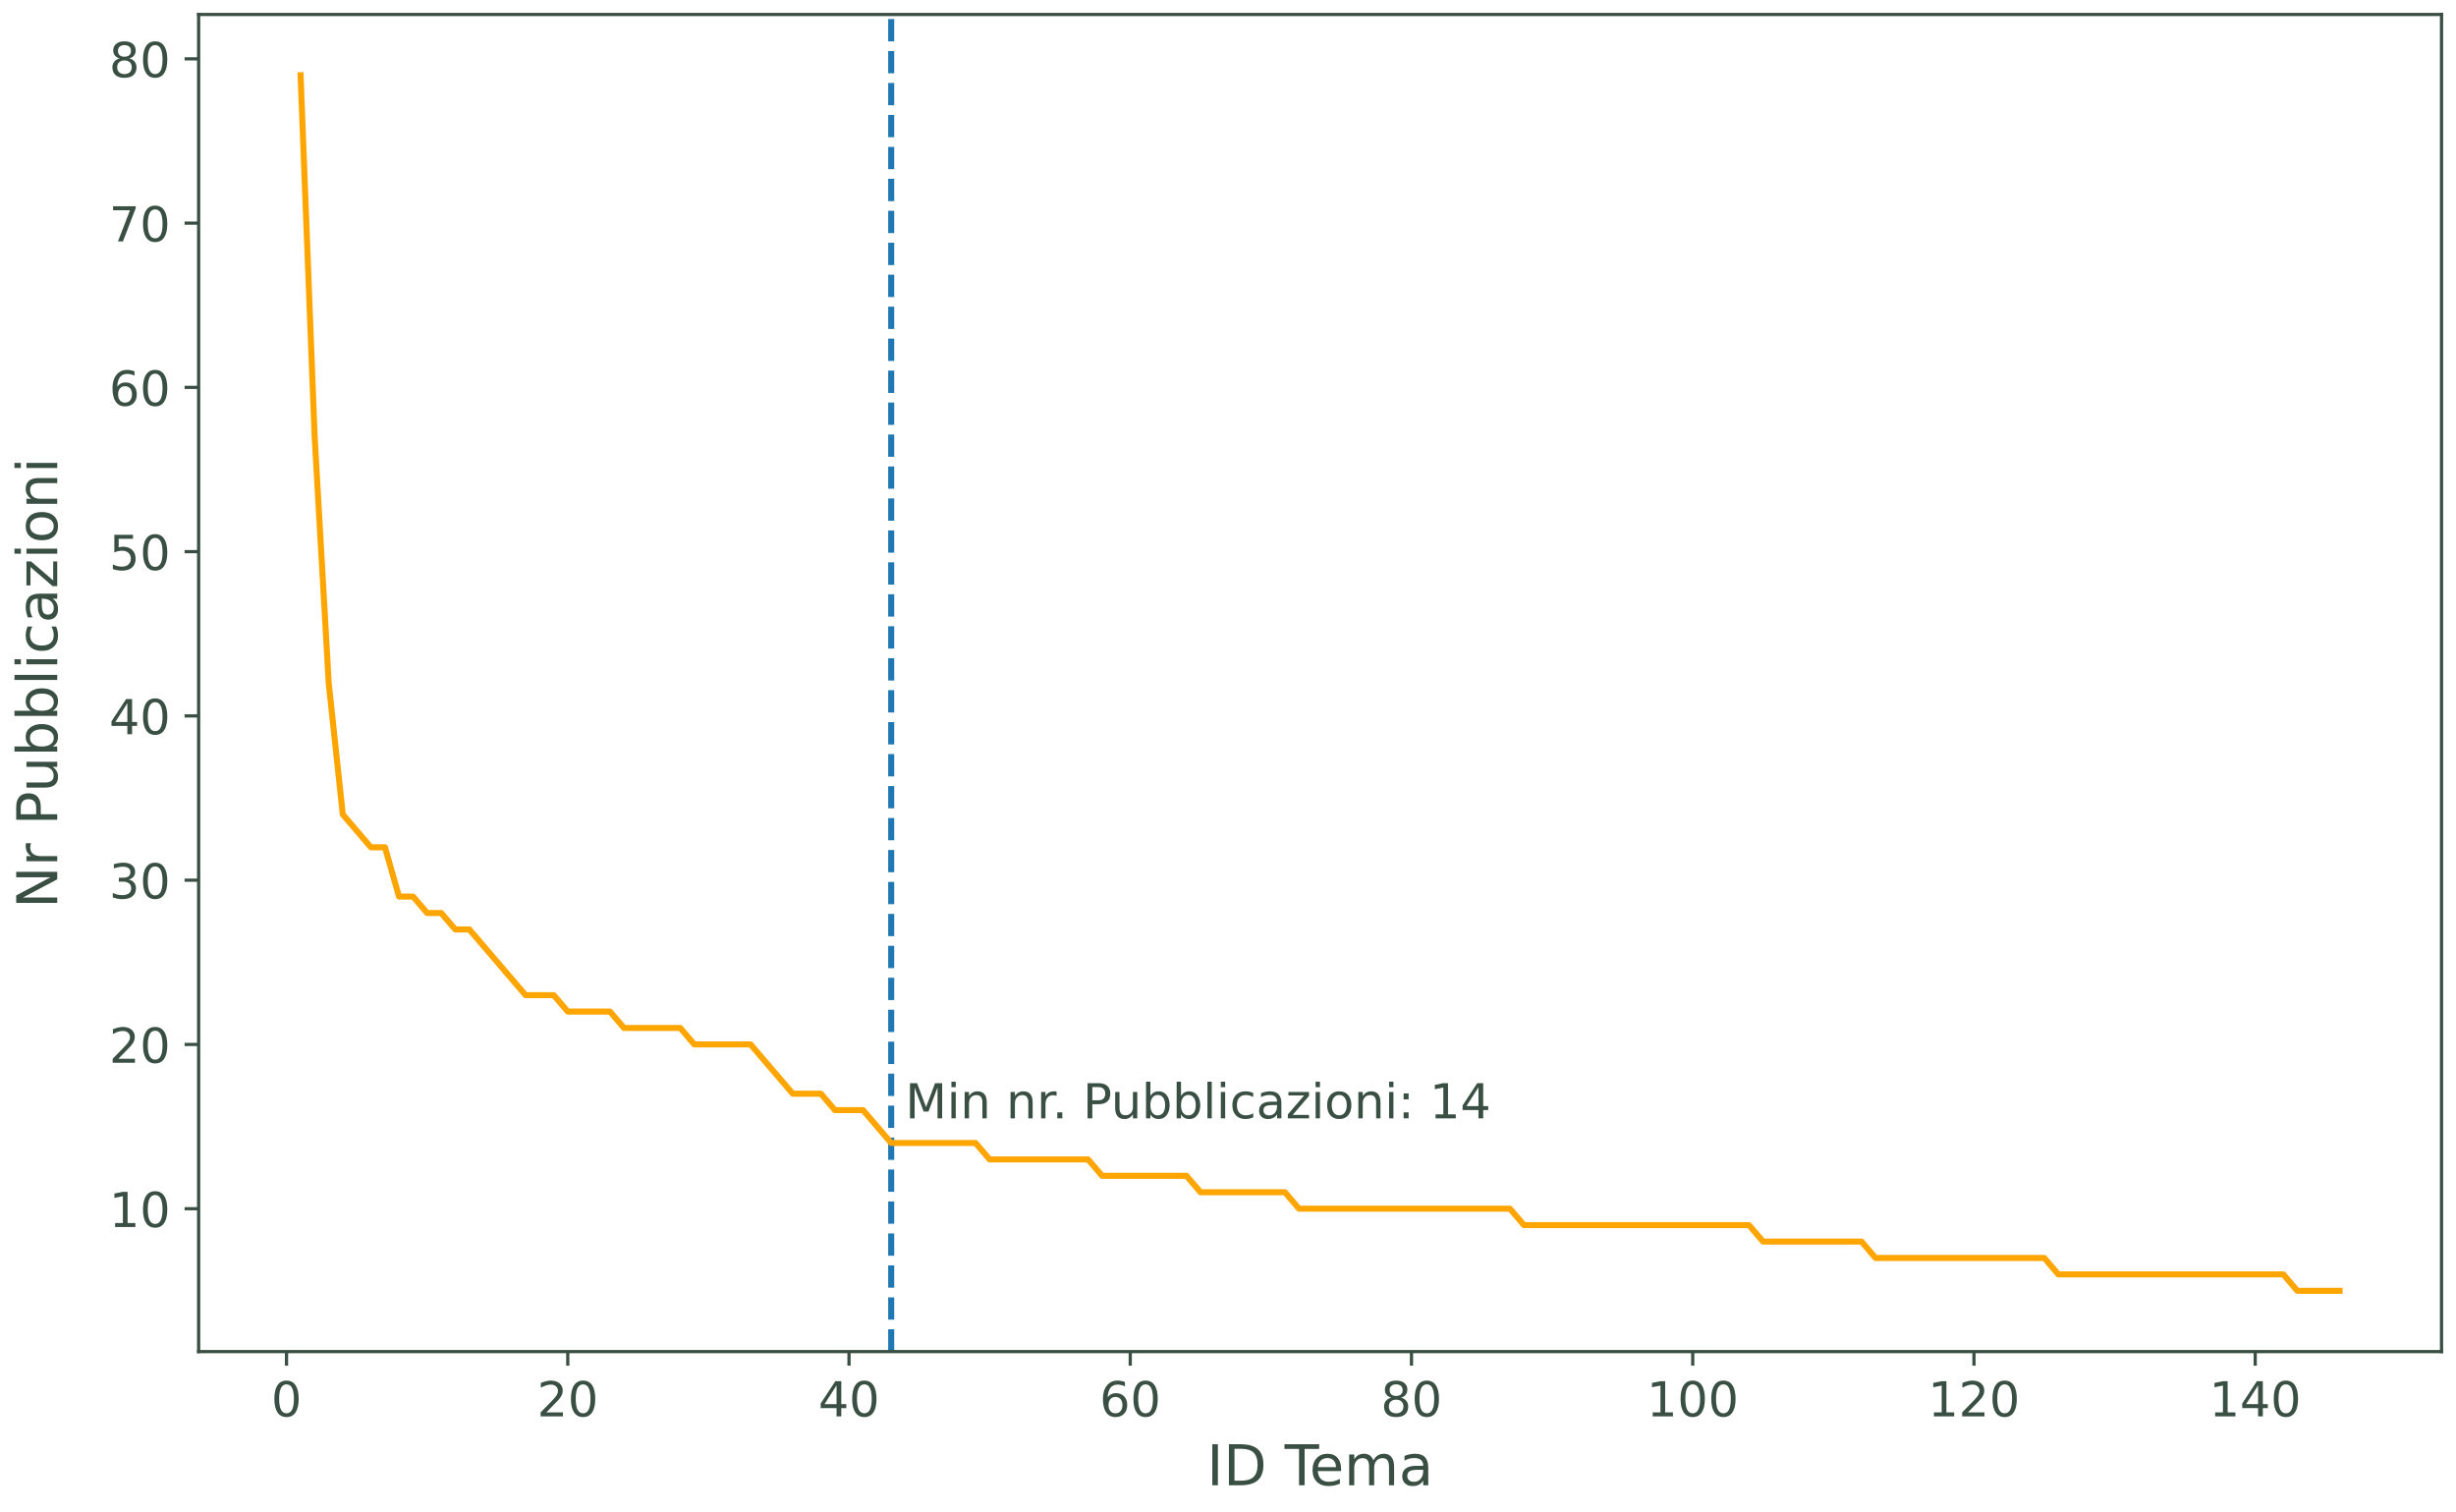
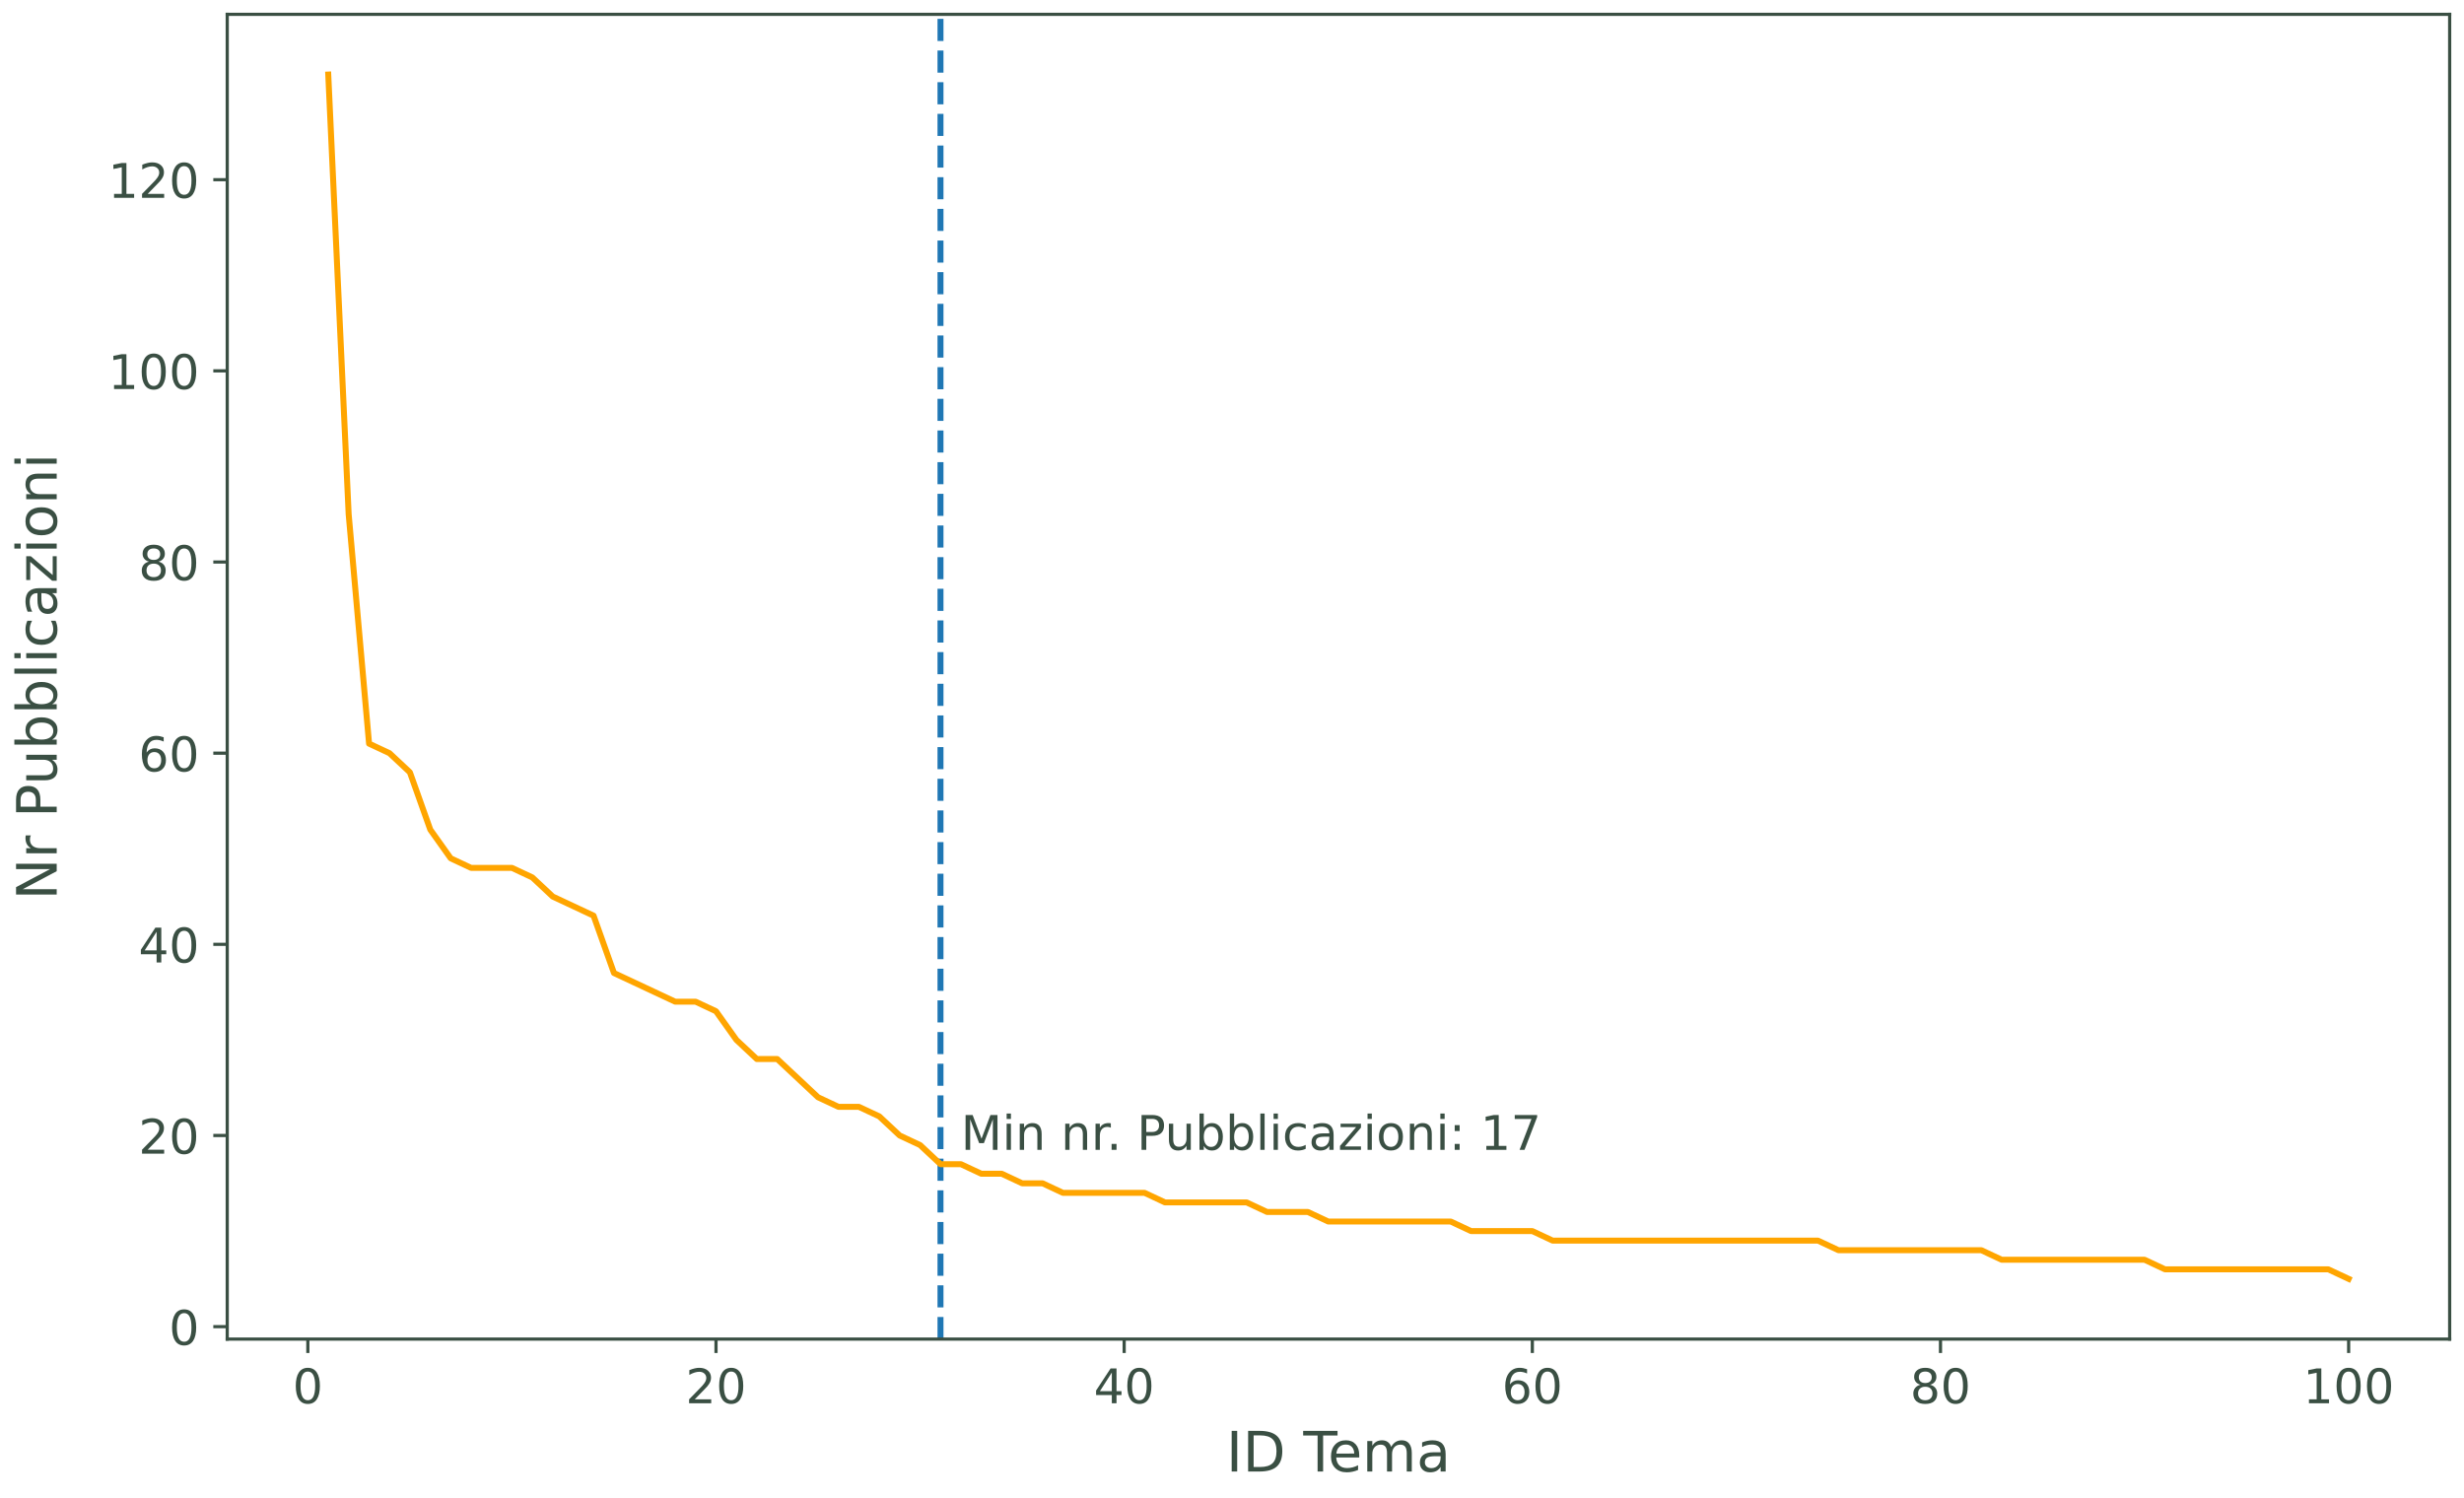
- <svg xmlns="http://www.w3.org/2000/svg" xmlns:xlink="http://www.w3.org/1999/xlink" width="611.019pt" height="376.003pt" viewBox="0 0 611.019 376.003" version="1.1">
+ <svg xmlns="http://www.w3.org/2000/svg" xmlns:xlink="http://www.w3.org/1999/xlink" width="618.654pt" height="376.003pt" viewBox="0 0 618.654 376.003" version="1.1">
  <defs>
    <style type="text/css">*{stroke-linejoin: round; stroke-linecap: butt}</style>
  </defs>
  <g id="figure_1">
    <g id="patch_1">
-       <path d="M 0 376.003  L 611.019 376.003  L 611.019 0  L 0 0  L 0 376.003  z " style="fill: none" />
+       <path d="M 0 376.003  L 618.654 376.003  L 618.654 0  L 0 0  L 0 376.003  z " style="fill: none" />
    </g>
    <g id="axes_1">
      <g id="patch_2">
-         <path d="M 49.419 336.24  L 607.419 336.24  L 607.419 3.6  L 49.419 3.6  L 49.419 336.24  z " style="fill: none" />
+         <path d="M 57.054 336.24  L 615.054 336.24  L 615.054 3.6  L 57.054 3.6  L 57.054 336.24  z " style="fill: none" />
      </g>
      <g id="matplotlib.axis_1">
        <g id="xtick_1">
          <g id="line2d_1">
            <defs>
-               <path id="mb6b418226e" d="M 0 0  L 0 3.5  " style="stroke: #3a4f43; stroke-width: 0.8" />
+               <path id="ma67de421af" d="M 0 0  L 0 3.5  " style="stroke: #3a4f43; stroke-width: 0.8" />
            </defs>
            <g>
-               <use xlink:href="#mb6b418226e" x="71.285" y="336.24" style="fill: #3a4f43; stroke: #3a4f43; stroke-width: 0.8" />
+               <use xlink:href="#ma67de421af" x="77.294" y="336.24" style="fill: #3a4f43; stroke: #3a4f43; stroke-width: 0.8" />
            </g>
          </g>
          <g id="text_1">
-             <g style="fill: #3a4f43" transform="translate(67.46708 352.3581) scale(0.12 -0.12)">
+             <g style="fill: #3a4f43" transform="translate(73.47654 352.3581) scale(0.12 -0.12)">
              <defs>
                <path id="DejaVuSans-30" d="M 2034 4250  Q 1547 4250 1301 3770  Q 1056 3291 1056 2328  Q 1056 1369 1301 889  Q 1547 409 2034 409  Q 2525 409 2770 889  Q 3016 1369 3016 2328  Q 3016 3291 2770 3770  Q 2525 4250 2034 4250  z M 2034 4750  Q 2819 4750 3233 4129  Q 3647 3509 3647 2328  Q 3647 1150 3233 529  Q 2819 -91 2034 -91  Q 1250 -91 836 529  Q 422 1150 422 2328  Q 422 3509 836 4129  Q 1250 4750 2034 4750  z " transform="scale(0.015625)" />
              </defs>
              <use xlink:href="#DejaVuSans-30" />
            </g>
          </g>
        </g>
        <g id="xtick_2">
          <g id="line2d_2">
            <g>
-               <use xlink:href="#mb6b418226e" x="141.253" y="336.24" style="fill: #3a4f43; stroke: #3a4f43; stroke-width: 0.8" />
+               <use xlink:href="#ma67de421af" x="179.773" y="336.24" style="fill: #3a4f43; stroke: #3a4f43; stroke-width: 0.8" />
            </g>
          </g>
          <g id="text_2">
-             <g style="fill: #3a4f43" transform="translate(133.6182 352.3581) scale(0.12 -0.12)">
+             <g style="fill: #3a4f43" transform="translate(172.1384 352.3581) scale(0.12 -0.12)">
              <defs>
                <path id="DejaVuSans-32" d="M 1228 531  L 3431 531  L 3431 0  L 469 0  L 469 531  Q 828 903 1448 1529  Q 2069 2156 2228 2338  Q 2531 2678 2651 2914  Q 2772 3150 2772 3378  Q 2772 3750 2511 3984  Q 2250 4219 1831 4219  Q 1534 4219 1204 4116  Q 875 4013 500 3803  L 500 4441  Q 881 4594 1212 4672  Q 1544 4750 1819 4750  Q 2544 4750 2975 4387  Q 3406 4025 3406 3419  Q 3406 3131 3298 2873  Q 3191 2616 2906 2266  Q 2828 2175 2409 1742  Q 1991 1309 1228 531  z " transform="scale(0.015625)" />
              </defs>
              <use xlink:href="#DejaVuSans-32" />
              <use xlink:href="#DejaVuSans-30" transform="translate(63.62305 0)" />
            </g>
          </g>
        </g>
        <g id="xtick_3">
          <g id="line2d_3">
            <g>
-               <use xlink:href="#mb6b418226e" x="211.222" y="336.24" style="fill: #3a4f43; stroke: #3a4f43; stroke-width: 0.8" />
+               <use xlink:href="#ma67de421af" x="282.253" y="336.24" style="fill: #3a4f43; stroke: #3a4f43; stroke-width: 0.8" />
            </g>
          </g>
          <g id="text_3">
-             <g style="fill: #3a4f43" transform="translate(203.5869 352.3581) scale(0.12 -0.12)">
+             <g style="fill: #3a4f43" transform="translate(274.6177 352.3581) scale(0.12 -0.12)">
              <defs>
                <path id="DejaVuSans-34" d="M 2419 4116  L 825 1625  L 2419 1625  L 2419 4116  z M 2253 4666  L 3047 4666  L 3047 1625  L 3713 1625  L 3713 1100  L 3047 1100  L 3047 0  L 2419 0  L 2419 1100  L 313 1100  L 313 1709  L 2253 4666  z " transform="scale(0.015625)" />
              </defs>
              <use xlink:href="#DejaVuSans-34" />
              <use xlink:href="#DejaVuSans-30" transform="translate(63.62305 0)" />
            </g>
          </g>
        </g>
        <g id="xtick_4">
          <g id="line2d_4">
            <g>
-               <use xlink:href="#mb6b418226e" x="281.191" y="336.24" style="fill: #3a4f43; stroke: #3a4f43; stroke-width: 0.8" />
+               <use xlink:href="#ma67de421af" x="384.732" y="336.24" style="fill: #3a4f43; stroke: #3a4f43; stroke-width: 0.8" />
            </g>
          </g>
          <g id="text_4">
-             <g style="fill: #3a4f43" transform="translate(273.5555 352.3581) scale(0.12 -0.12)">
+             <g style="fill: #3a4f43" transform="translate(377.0971 352.3581) scale(0.12 -0.12)">
              <defs>
                <path id="DejaVuSans-36" d="M 2113 2584  Q 1688 2584 1439 2293  Q 1191 2003 1191 1497  Q 1191 994 1439 701  Q 1688 409 2113 409  Q 2538 409 2786 701  Q 3034 994 3034 1497  Q 3034 2003 2786 2293  Q 2538 2584 2113 2584  z M 3366 4563  L 3366 3988  Q 3128 4100 2886 4159  Q 2644 4219 2406 4219  Q 1781 4219 1451 3797  Q 1122 3375 1075 2522  Q 1259 2794 1537 2939  Q 1816 3084 2150 3084  Q 2853 3084 3261 2657  Q 3669 2231 3669 1497  Q 3669 778 3244 343  Q 2819 -91 2113 -91  Q 1303 -91 875 529  Q 447 1150 447 2328  Q 447 3434 972 4092  Q 1497 4750 2381 4750  Q 2619 4750 2861 4703  Q 3103 4656 3366 4563  z " transform="scale(0.015625)" />
              </defs>
              <use xlink:href="#DejaVuSans-36" />
              <use xlink:href="#DejaVuSans-30" transform="translate(63.62305 0)" />
            </g>
          </g>
        </g>
        <g id="xtick_5">
          <g id="line2d_5">
            <g>
-               <use xlink:href="#mb6b418226e" x="351.159" y="336.24" style="fill: #3a4f43; stroke: #3a4f43; stroke-width: 0.8" />
+               <use xlink:href="#ma67de421af" x="487.211" y="336.24" style="fill: #3a4f43; stroke: #3a4f43; stroke-width: 0.8" />
            </g>
          </g>
          <g id="text_5">
-             <g style="fill: #3a4f43" transform="translate(343.5242 352.3581) scale(0.12 -0.12)">
+             <g style="fill: #3a4f43" transform="translate(479.5764 352.3581) scale(0.12 -0.12)">
              <defs>
                <path id="DejaVuSans-38" d="M 2034 2216  Q 1584 2216 1326 1975  Q 1069 1734 1069 1313  Q 1069 891 1326 650  Q 1584 409 2034 409  Q 2484 409 2743 651  Q 3003 894 3003 1313  Q 3003 1734 2745 1975  Q 2488 2216 2034 2216  z M 1403 2484  Q 997 2584 770 2862  Q 544 3141 544 3541  Q 544 4100 942 4425  Q 1341 4750 2034 4750  Q 2731 4750 3128 4425  Q 3525 4100 3525 3541  Q 3525 3141 3298 2862  Q 3072 2584 2669 2484  Q 3125 2378 3379 2068  Q 3634 1759 3634 1313  Q 3634 634 3220 271  Q 2806 -91 2034 -91  Q 1263 -91 848 271  Q 434 634 434 1313  Q 434 1759 690 2068  Q 947 2378 1403 2484  z M 1172 3481  Q 1172 3119 1398 2916  Q 1625 2713 2034 2713  Q 2441 2713 2670 2916  Q 2900 3119 2900 3481  Q 2900 3844 2670 4047  Q 2441 4250 2034 4250  Q 1625 4250 1398 4047  Q 1172 3844 1172 3481  z " transform="scale(0.015625)" />
              </defs>
              <use xlink:href="#DejaVuSans-38" />
              <use xlink:href="#DejaVuSans-30" transform="translate(63.62305 0)" />
            </g>
          </g>
        </g>
        <g id="xtick_6">
          <g id="line2d_6">
            <g>
-               <use xlink:href="#mb6b418226e" x="421.128" y="336.24" style="fill: #3a4f43; stroke: #3a4f43; stroke-width: 0.8" />
+               <use xlink:href="#ma67de421af" x="589.691" y="336.24" style="fill: #3a4f43; stroke: #3a4f43; stroke-width: 0.8" />
            </g>
          </g>
          <g id="text_6">
-             <g style="fill: #3a4f43" transform="translate(409.6753 352.3581) scale(0.12 -0.12)">
+             <g style="fill: #3a4f43" transform="translate(578.2382 352.3581) scale(0.12 -0.12)">
              <defs>
                <path id="DejaVuSans-31" d="M 794 531  L 1825 531  L 1825 4091  L 703 3866  L 703 4441  L 1819 4666  L 2450 4666  L 2450 531  L 3481 531  L 3481 0  L 794 0  L 794 531  z " transform="scale(0.015625)" />
              </defs>
              <use xlink:href="#DejaVuSans-31" />
              <use xlink:href="#DejaVuSans-30" transform="translate(63.62305 0)" />
              <use xlink:href="#DejaVuSans-30" transform="translate(127.2461 0)" />
            </g>
          </g>
        </g>
-         <g id="xtick_7">
-           <g id="line2d_7">
-             <g>
-               <use xlink:href="#mb6b418226e" x="491.096" y="336.24" style="fill: #3a4f43; stroke: #3a4f43; stroke-width: 0.8" />
-             </g>
-           </g>
-           <g id="text_7">
-             <g style="fill: #3a4f43" transform="translate(479.644 352.3581) scale(0.12 -0.12)">
-               <use xlink:href="#DejaVuSans-31" />
-               <use xlink:href="#DejaVuSans-32" transform="translate(63.62305 0)" />
-               <use xlink:href="#DejaVuSans-30" transform="translate(127.2461 0)" />
-             </g>
-           </g>
-         </g>
-         <g id="xtick_8">
-           <g id="line2d_8">
-             <g>
-               <use xlink:href="#mb6b418226e" x="561.065" y="336.24" style="fill: #3a4f43; stroke: #3a4f43; stroke-width: 0.8" />
-             </g>
-           </g>
-           <g id="text_8">
-             <g style="fill: #3a4f43" transform="translate(549.6126 352.3581) scale(0.12 -0.12)">
-               <use xlink:href="#DejaVuSans-31" />
-               <use xlink:href="#DejaVuSans-34" transform="translate(63.62305 0)" />
-               <use xlink:href="#DejaVuSans-30" transform="translate(127.2461 0)" />
-             </g>
-           </g>
-         </g>
-         <g id="text_9">
-           <g style="fill: #3a4f43" transform="translate(300.2389 369.4916) scale(0.14 -0.14)">
+         <g id="text_7">
+           <g style="fill: #3a4f43" transform="translate(307.8739 369.4916) scale(0.14 -0.14)">
            <defs>
              <path id="DejaVuSans-49" d="M 628 4666  L 1259 4666  L 1259 0  L 628 0  L 628 4666  z " transform="scale(0.015625)" />
              <path id="DejaVuSans-44" d="M 1259 4147  L 1259 519  L 2022 519  Q 2988 519 3436 956  Q 3884 1394 3884 2338  Q 3884 3275 3436 3711  Q 2988 4147 2022 4147  L 1259 4147  z M 628 4666  L 1925 4666  Q 3281 4666 3915 4102  Q 4550 3538 4550 2338  Q 4550 1131 3912 565  Q 3275 0 1925 0  L 628 0  L 628 4666  z " transform="scale(0.015625)" />
              <path id="DejaVuSans-20" transform="scale(0.015625)" />
              <path id="DejaVuSans-54" d="M -19 4666  L 3928 4666  L 3928 4134  L 2272 4134  L 2272 0  L 1638 0  L 1638 4134  L -19 4134  L -19 4666  z " transform="scale(0.015625)" />
              <path id="DejaVuSans-65" d="M 3597 1894  L 3597 1613  L 953 1613  Q 991 1019 1311 708  Q 1631 397 2203 397  Q 2534 397 2845 478  Q 3156 559 3463 722  L 3463 178  Q 3153 47 2828 -22  Q 2503 -91 2169 -91  Q 1331 -91 842 396  Q 353 884 353 1716  Q 353 2575 817 3079  Q 1281 3584 2069 3584  Q 2775 3584 3186 3129  Q 3597 2675 3597 1894  z M 3022 2063  Q 3016 2534 2758 2815  Q 2500 3097 2075 3097  Q 1594 3097 1305 2825  Q 1016 2553 972 2059  L 3022 2063  z " transform="scale(0.015625)" />
              <path id="DejaVuSans-6d" d="M 3328 2828  Q 3544 3216 3844 3400  Q 4144 3584 4550 3584  Q 5097 3584 5394 3201  Q 5691 2819 5691 2113  L 5691 0  L 5113 0  L 5113 2094  Q 5113 2597 4934 2840  Q 4756 3084 4391 3084  Q 3944 3084 3684 2787  Q 3425 2491 3425 1978  L 3425 0  L 2847 0  L 2847 2094  Q 2847 2600 2669 2842  Q 2491 3084 2119 3084  Q 1678 3084 1418 2786  Q 1159 2488 1159 1978  L 1159 0  L 581 0  L 581 3500  L 1159 3500  L 1159 2956  Q 1356 3278 1631 3431  Q 1906 3584 2284 3584  Q 2666 3584 2933 3390  Q 3200 3197 3328 2828  z " transform="scale(0.015625)" />
              <path id="DejaVuSans-61" d="M 2194 1759  Q 1497 1759 1228 1600  Q 959 1441 959 1056  Q 959 750 1161 570  Q 1363 391 1709 391  Q 2188 391 2477 730  Q 2766 1069 2766 1631  L 2766 1759  L 2194 1759  z M 3341 1997  L 3341 0  L 2766 0  L 2766 531  Q 2569 213 2275 61  Q 1981 -91 1556 -91  Q 1019 -91 701 211  Q 384 513 384 1019  Q 384 1609 779 1909  Q 1175 2209 1959 2209  L 2766 2209  L 2766 2266  Q 2766 2663 2505 2880  Q 2244 3097 1772 3097  Q 1472 3097 1187 3025  Q 903 2953 641 2809  L 641 3341  Q 956 3463 1253 3523  Q 1550 3584 1831 3584  Q 2591 3584 2966 3190  Q 3341 2797 3341 1997  z " transform="scale(0.015625)" />
            </defs>
            <use xlink:href="#DejaVuSans-49" />
            <use xlink:href="#DejaVuSans-44" transform="translate(29.49219 0)" />
            <use xlink:href="#DejaVuSans-20" transform="translate(106.4941 0)" />
            <use xlink:href="#DejaVuSans-54" transform="translate(138.2812 0)" />
            <use xlink:href="#DejaVuSans-65" transform="translate(182.3652 0)" />
            <use xlink:href="#DejaVuSans-6d" transform="translate(243.8887 0)" />
            <use xlink:href="#DejaVuSans-61" transform="translate(341.3008 0)" />
          </g>
        </g>
      </g>
      <g id="matplotlib.axis_2">
        <g id="ytick_1">
+           <g id="line2d_7">
+             <defs>
+               <path id="m95c2b8eb12" d="M 0 0  L -3.5 0  " style="stroke: #3a4f43; stroke-width: 0.8" />
+             </defs>
+             <g>
+               <use xlink:href="#m95c2b8eb12" x="57.054" y="333.12" style="fill: #3a4f43; stroke: #3a4f43; stroke-width: 0.8" />
+             </g>
+           </g>
+           <g id="text_8">
+             <g style="fill: #3a4f43" transform="translate(42.41938 337.6791) scale(0.12 -0.12)">
+               <use xlink:href="#DejaVuSans-30" />
+             </g>
+           </g>
+         </g>
+         <g id="ytick_2">
+           <g id="line2d_8">
+             <g>
+               <use xlink:href="#m95c2b8eb12" x="57.054" y="285.12" style="fill: #3a4f43; stroke: #3a4f43; stroke-width: 0.8" />
+             </g>
+           </g>
+           <g id="text_9">
+             <g style="fill: #3a4f43" transform="translate(34.78437 289.6791) scale(0.12 -0.12)">
+               <use xlink:href="#DejaVuSans-32" />
+               <use xlink:href="#DejaVuSans-30" transform="translate(63.62305 0)" />
+             </g>
+           </g>
+         </g>
+         <g id="ytick_3">
          <g id="line2d_9">
-             <defs>
-               <path id="md70efbafbe" d="M 0 0  L -3.5 0  " style="stroke: #3a4f43; stroke-width: 0.8" />
-             </defs>
-             <g>
-               <use xlink:href="#md70efbafbe" x="49.419" y="300.688" style="fill: #3a4f43; stroke: #3a4f43; stroke-width: 0.8" />
+             <g>
+               <use xlink:href="#m95c2b8eb12" x="57.054" y="237.12" style="fill: #3a4f43; stroke: #3a4f43; stroke-width: 0.8" />
            </g>
          </g>
          <g id="text_10">
-             <g style="fill: #3a4f43" transform="translate(27.14937 305.2466) scale(0.12 -0.12)">
+             <g style="fill: #3a4f43" transform="translate(34.78437 241.6791) scale(0.12 -0.12)">
+               <use xlink:href="#DejaVuSans-34" />
+               <use xlink:href="#DejaVuSans-30" transform="translate(63.62305 0)" />
+             </g>
+           </g>
+         </g>
+         <g id="ytick_4">
+           <g id="line2d_10">
+             <g>
+               <use xlink:href="#m95c2b8eb12" x="57.054" y="189.12" style="fill: #3a4f43; stroke: #3a4f43; stroke-width: 0.8" />
+             </g>
+           </g>
+           <g id="text_11">
+             <g style="fill: #3a4f43" transform="translate(34.78437 193.6791) scale(0.12 -0.12)">
+               <use xlink:href="#DejaVuSans-36" />
+               <use xlink:href="#DejaVuSans-30" transform="translate(63.62305 0)" />
+             </g>
+           </g>
+         </g>
+         <g id="ytick_5">
+           <g id="line2d_11">
+             <g>
+               <use xlink:href="#m95c2b8eb12" x="57.054" y="141.12" style="fill: #3a4f43; stroke: #3a4f43; stroke-width: 0.8" />
+             </g>
+           </g>
+           <g id="text_12">
+             <g style="fill: #3a4f43" transform="translate(34.78437 145.6791) scale(0.12 -0.12)">
+               <use xlink:href="#DejaVuSans-38" />
+               <use xlink:href="#DejaVuSans-30" transform="translate(63.62305 0)" />
+             </g>
+           </g>
+         </g>
+         <g id="ytick_6">
+           <g id="line2d_12">
+             <g>
+               <use xlink:href="#m95c2b8eb12" x="57.054" y="93.12" style="fill: #3a4f43; stroke: #3a4f43; stroke-width: 0.8" />
+             </g>
+           </g>
+           <g id="text_13">
+             <g style="fill: #3a4f43" transform="translate(27.14937 97.67906) scale(0.12 -0.12)">
              <use xlink:href="#DejaVuSans-31" />
              <use xlink:href="#DejaVuSans-30" transform="translate(63.62305 0)" />
-             </g>
-           </g>
-         </g>
-         <g id="ytick_2">
-           <g id="line2d_10">
-             <g>
-               <use xlink:href="#md70efbafbe" x="49.419" y="259.823" style="fill: #3a4f43; stroke: #3a4f43; stroke-width: 0.8" />
-             </g>
-           </g>
-           <g id="text_11">
-             <g style="fill: #3a4f43" transform="translate(27.14937 264.3818) scale(0.12 -0.12)">
-               <use xlink:href="#DejaVuSans-32" />
-               <use xlink:href="#DejaVuSans-30" transform="translate(63.62305 0)" />
-             </g>
-           </g>
-         </g>
-         <g id="ytick_3">
-           <g id="line2d_11">
-             <g>
-               <use xlink:href="#md70efbafbe" x="49.419" y="218.958" style="fill: #3a4f43; stroke: #3a4f43; stroke-width: 0.8" />
-             </g>
-           </g>
-           <g id="text_12">
-             <g style="fill: #3a4f43" transform="translate(27.14937 223.5169) scale(0.12 -0.12)">
-               <defs>
-                 <path id="DejaVuSans-33" d="M 2597 2516  Q 3050 2419 3304 2112  Q 3559 1806 3559 1356  Q 3559 666 3084 287  Q 2609 -91 1734 -91  Q 1441 -91 1130 -33  Q 819 25 488 141  L 488 750  Q 750 597 1062 519  Q 1375 441 1716 441  Q 2309 441 2620 675  Q 2931 909 2931 1356  Q 2931 1769 2642 2001  Q 2353 2234 1838 2234  L 1294 2234  L 1294 2753  L 1863 2753  Q 2328 2753 2575 2939  Q 2822 3125 2822 3475  Q 2822 3834 2567 4026  Q 2313 4219 1838 4219  Q 1578 4219 1281 4162  Q 984 4106 628 3988  L 628 4550  Q 988 4650 1302 4700  Q 1616 4750 1894 4750  Q 2613 4750 3031 4423  Q 3450 4097 3450 3541  Q 3450 3153 3228 2886  Q 3006 2619 2597 2516  z " transform="scale(0.015625)" />
-               </defs>
-               <use xlink:href="#DejaVuSans-33" />
-               <use xlink:href="#DejaVuSans-30" transform="translate(63.62305 0)" />
-             </g>
-           </g>
-         </g>
-         <g id="ytick_4">
-           <g id="line2d_12">
-             <g>
-               <use xlink:href="#md70efbafbe" x="49.419" y="178.093" style="fill: #3a4f43; stroke: #3a4f43; stroke-width: 0.8" />
-             </g>
-           </g>
-           <g id="text_13">
-             <g style="fill: #3a4f43" transform="translate(27.14937 182.652) scale(0.12 -0.12)">
-               <use xlink:href="#DejaVuSans-34" />
-               <use xlink:href="#DejaVuSans-30" transform="translate(63.62305 0)" />
-             </g>
-           </g>
-         </g>
-         <g id="ytick_5">
+               <use xlink:href="#DejaVuSans-30" transform="translate(127.2461 0)" />
+             </g>
+           </g>
+         </g>
+         <g id="ytick_7">
          <g id="line2d_13">
            <g>
-               <use xlink:href="#md70efbafbe" x="49.419" y="137.228" style="fill: #3a4f43; stroke: #3a4f43; stroke-width: 0.8" />
+               <use xlink:href="#m95c2b8eb12" x="57.054" y="45.12" style="fill: #3a4f43; stroke: #3a4f43; stroke-width: 0.8" />
            </g>
          </g>
          <g id="text_14">
-             <g style="fill: #3a4f43" transform="translate(27.14937 141.7872) scale(0.12 -0.12)">
-               <defs>
-                 <path id="DejaVuSans-35" d="M 691 4666  L 3169 4666  L 3169 4134  L 1269 4134  L 1269 2991  Q 1406 3038 1543 3061  Q 1681 3084 1819 3084  Q 2600 3084 3056 2656  Q 3513 2228 3513 1497  Q 3513 744 3044 326  Q 2575 -91 1722 -91  Q 1428 -91 1123 -41  Q 819 9 494 109  L 494 744  Q 775 591 1075 516  Q 1375 441 1709 441  Q 2250 441 2565 725  Q 2881 1009 2881 1497  Q 2881 1984 2565 2268  Q 2250 2553 1709 2553  Q 1456 2553 1204 2497  Q 953 2441 691 2322  L 691 4666  z " transform="scale(0.015625)" />
-               </defs>
-               <use xlink:href="#DejaVuSans-35" />
-               <use xlink:href="#DejaVuSans-30" transform="translate(63.62305 0)" />
-             </g>
-           </g>
-         </g>
-         <g id="ytick_6">
-           <g id="line2d_14">
-             <g>
-               <use xlink:href="#md70efbafbe" x="49.419" y="96.363" style="fill: #3a4f43; stroke: #3a4f43; stroke-width: 0.8" />
-             </g>
-           </g>
-           <g id="text_15">
-             <g style="fill: #3a4f43" transform="translate(27.14937 100.9223) scale(0.12 -0.12)">
-               <use xlink:href="#DejaVuSans-36" />
-               <use xlink:href="#DejaVuSans-30" transform="translate(63.62305 0)" />
-             </g>
-           </g>
-         </g>
-         <g id="ytick_7">
-           <g id="line2d_15">
-             <g>
-               <use xlink:href="#md70efbafbe" x="49.419" y="55.498" style="fill: #3a4f43; stroke: #3a4f43; stroke-width: 0.8" />
-             </g>
-           </g>
-           <g id="text_16">
-             <g style="fill: #3a4f43" transform="translate(27.14937 60.05744) scale(0.12 -0.12)">
-               <defs>
-                 <path id="DejaVuSans-37" d="M 525 4666  L 3525 4666  L 3525 4397  L 1831 0  L 1172 0  L 2766 4134  L 525 4134  L 525 4666  z " transform="scale(0.015625)" />
-               </defs>
-               <use xlink:href="#DejaVuSans-37" />
-               <use xlink:href="#DejaVuSans-30" transform="translate(63.62305 0)" />
-             </g>
-           </g>
-         </g>
-         <g id="ytick_8">
-           <g id="line2d_16">
-             <g>
-               <use xlink:href="#md70efbafbe" x="49.419" y="14.634" style="fill: #3a4f43; stroke: #3a4f43; stroke-width: 0.8" />
-             </g>
-           </g>
-           <g id="text_17">
-             <g style="fill: #3a4f43" transform="translate(27.14937 19.19258) scale(0.12 -0.12)">
-               <use xlink:href="#DejaVuSans-38" />
-               <use xlink:href="#DejaVuSans-30" transform="translate(63.62305 0)" />
-             </g>
-           </g>
-         </g>
-         <g id="text_18">
+             <g style="fill: #3a4f43" transform="translate(27.14937 49.67906) scale(0.12 -0.12)">
+               <use xlink:href="#DejaVuSans-31" />
+               <use xlink:href="#DejaVuSans-32" transform="translate(63.62305 0)" />
+               <use xlink:href="#DejaVuSans-30" transform="translate(127.2461 0)" />
+             </g>
+           </g>
+         </g>
+         <g id="text_15">
          <g style="fill: #3a4f43" transform="translate(14.23781 225.9922) rotate(-90) scale(0.14 -0.14)">
            <defs>
              <path id="DejaVuSans-4e" d="M 628 4666  L 1478 4666  L 3547 763  L 3547 4666  L 4159 4666  L 4159 0  L 3309 0  L 1241 3903  L 1241 0  L 628 0  L 628 4666  z " transform="scale(0.015625)" />
              <path id="DejaVuSans-72" d="M 2631 2963  Q 2534 3019 2420 3045  Q 2306 3072 2169 3072  Q 1681 3072 1420 2755  Q 1159 2438 1159 1844  L 1159 0  L 581 0  L 581 3500  L 1159 3500  L 1159 2956  Q 1341 3275 1631 3429  Q 1922 3584 2338 3584  Q 2397 3584 2469 3576  Q 2541 3569 2628 3553  L 2631 2963  z " transform="scale(0.015625)" />
              <path id="DejaVuSans-50" d="M 1259 4147  L 1259 2394  L 2053 2394  Q 2494 2394 2734 2622  Q 2975 2850 2975 3272  Q 2975 3691 2734 3919  Q 2494 4147 2053 4147  L 1259 4147  z M 628 4666  L 2053 4666  Q 2838 4666 3239 4311  Q 3641 3956 3641 3272  Q 3641 2581 3239 2228  Q 2838 1875 2053 1875  L 1259 1875  L 1259 0  L 628 0  L 628 4666  z " transform="scale(0.015625)" />
              <path id="DejaVuSans-75" d="M 544 1381  L 544 3500  L 1119 3500  L 1119 1403  Q 1119 906 1312 657  Q 1506 409 1894 409  Q 2359 409 2629 706  Q 2900 1003 2900 1516  L 2900 3500  L 3475 3500  L 3475 0  L 2900 0  L 2900 538  Q 2691 219 2414 64  Q 2138 -91 1772 -91  Q 1169 -91 856 284  Q 544 659 544 1381  z M 1991 3584  L 1991 3584  z " transform="scale(0.015625)" />
              <path id="DejaVuSans-62" d="M 3116 1747  Q 3116 2381 2855 2742  Q 2594 3103 2138 3103  Q 1681 3103 1420 2742  Q 1159 2381 1159 1747  Q 1159 1113 1420 752  Q 1681 391 2138 391  Q 2594 391 2855 752  Q 3116 1113 3116 1747  z M 1159 2969  Q 1341 3281 1617 3432  Q 1894 3584 2278 3584  Q 2916 3584 3314 3078  Q 3713 2572 3713 1747  Q 3713 922 3314 415  Q 2916 -91 2278 -91  Q 1894 -91 1617 61  Q 1341 213 1159 525  L 1159 0  L 581 0  L 581 4863  L 1159 4863  L 1159 2969  z " transform="scale(0.015625)" />
              <path id="DejaVuSans-6c" d="M 603 4863  L 1178 4863  L 1178 0  L 603 0  L 603 4863  z " transform="scale(0.015625)" />
              <path id="DejaVuSans-69" d="M 603 3500  L 1178 3500  L 1178 0  L 603 0  L 603 3500  z M 603 4863  L 1178 4863  L 1178 4134  L 603 4134  L 603 4863  z " transform="scale(0.015625)" />
              <path id="DejaVuSans-63" d="M 3122 3366  L 3122 2828  Q 2878 2963 2633 3030  Q 2388 3097 2138 3097  Q 1578 3097 1268 2742  Q 959 2388 959 1747  Q 959 1106 1268 751  Q 1578 397 2138 397  Q 2388 397 2633 464  Q 2878 531 3122 666  L 3122 134  Q 2881 22 2623 -34  Q 2366 -91 2075 -91  Q 1284 -91 818 406  Q 353 903 353 1747  Q 353 2603 823 3093  Q 1294 3584 2113 3584  Q 2378 3584 2631 3529  Q 2884 3475 3122 3366  z " transform="scale(0.015625)" />
              <path id="DejaVuSans-7a" d="M 353 3500  L 3084 3500  L 3084 2975  L 922 459  L 3084 459  L 3084 0  L 275 0  L 275 525  L 2438 3041  L 353 3041  L 353 3500  z " transform="scale(0.015625)" />
              <path id="DejaVuSans-6f" d="M 1959 3097  Q 1497 3097 1228 2736  Q 959 2375 959 1747  Q 959 1119 1226 758  Q 1494 397 1959 397  Q 2419 397 2687 759  Q 2956 1122 2956 1747  Q 2956 2369 2687 2733  Q 2419 3097 1959 3097  z M 1959 3584  Q 2709 3584 3137 3096  Q 3566 2609 3566 1747  Q 3566 888 3137 398  Q 2709 -91 1959 -91  Q 1206 -91 779 398  Q 353 888 353 1747  Q 353 2609 779 3096  Q 1206 3584 1959 3584  z " transform="scale(0.015625)" />
              <path id="DejaVuSans-6e" d="M 3513 2113  L 3513 0  L 2938 0  L 2938 2094  Q 2938 2591 2744 2837  Q 2550 3084 2163 3084  Q 1697 3084 1428 2787  Q 1159 2491 1159 1978  L 1159 0  L 581 0  L 581 3500  L 1159 3500  L 1159 2956  Q 1366 3272 1645 3428  Q 1925 3584 2291 3584  Q 2894 3584 3203 3211  Q 3513 2838 3513 2113  z " transform="scale(0.015625)" />
            </defs>
            <use xlink:href="#DejaVuSans-4e" />
            <use xlink:href="#DejaVuSans-72" transform="translate(74.80469 0)" />
            <use xlink:href="#DejaVuSans-20" transform="translate(115.918 0)" />
            <use xlink:href="#DejaVuSans-50" transform="translate(147.7051 0)" />
            <use xlink:href="#DejaVuSans-75" transform="translate(206.2578 0)" />
            <use xlink:href="#DejaVuSans-62" transform="translate(269.6367 0)" />
            <use xlink:href="#DejaVuSans-62" transform="translate(333.1133 0)" />
            <use xlink:href="#DejaVuSans-6c" transform="translate(396.5898 0)" />
            <use xlink:href="#DejaVuSans-69" transform="translate(424.373 0)" />
            <use xlink:href="#DejaVuSans-63" transform="translate(452.1562 0)" />
            <use xlink:href="#DejaVuSans-61" transform="translate(507.1367 0)" />
            <use xlink:href="#DejaVuSans-7a" transform="translate(568.416 0)" />
            <use xlink:href="#DejaVuSans-69" transform="translate(620.9062 0)" />
            <use xlink:href="#DejaVuSans-6f" transform="translate(648.6895 0)" />
            <use xlink:href="#DejaVuSans-6e" transform="translate(709.8711 0)" />
            <use xlink:href="#DejaVuSans-69" transform="translate(773.25 0)" />
          </g>
        </g>
      </g>
-       <g id="line2d_17">
-         <path d="M 221.717 336.24  L 221.717 3.6  " clip-path="url(#p66c7564d75)" style="fill: none; stroke-dasharray: 5.55,2.4; stroke-dashoffset: 0; stroke: #1f77b4; stroke-width: 1.5" />
-       </g>
-       <g id="line2d_18">
-         <path d="M 74.783 18.72  L 78.281 108.623  L 81.78 169.92  L 85.278 202.612  L 92.275 210.785  L 95.774 210.785  L 99.272 223.044  L 102.77 223.044  L 106.269 227.131  L 109.767 227.131  L 113.266 231.217  L 116.764 231.217  L 130.758 247.563  L 137.755 247.563  L 141.253 251.65  L 151.749 251.65  L 155.247 255.736  L 169.241 255.736  L 172.739 259.823  L 186.733 259.823  L 197.228 272.082  L 204.225 272.082  L 207.723 276.169  L 214.72 276.169  L 221.717 284.342  L 242.708 284.342  L 246.206 288.428  L 270.695 288.428  L 274.194 292.515  L 295.184 292.515  L 298.683 296.601  L 319.673 296.601  L 323.172 300.688  L 375.648 300.688  L 379.147 304.774  L 435.122 304.774  L 438.62 308.861  L 463.109 308.861  L 466.607 312.947  L 508.589 312.947  L 512.087 317.034  L 568.062 317.034  L 571.56 321.12  L 582.056 321.12  L 582.056 321.12  " clip-path="url(#p66c7564d75)" style="fill: none; stroke: #ffa500; stroke-width: 1.5; stroke-linecap: square" />
+       <g id="line2d_14">
+         <path d="M 236.137 336.24  L 236.137 3.6  " clip-path="url(#p4658a17606)" style="fill: none; stroke-dasharray: 5.55,2.4; stroke-dashoffset: 0; stroke: #1f77b4; stroke-width: 1.5" />
+       </g>
+       <g id="line2d_15">
+         <path d="M 82.418 18.72  L 87.542 129.12  L 92.666 186.72  L 97.79 189.12  L 102.914 193.92  L 108.038 208.32  L 113.162 215.52  L 118.286 217.92  L 123.41 217.92  L 128.534 217.92  L 133.658 220.32  L 138.782 225.12  L 143.906 227.52  L 149.03 229.92  L 154.154 244.32  L 159.278 246.72  L 164.401 249.12  L 169.525 251.52  L 174.649 251.52  L 179.773 253.92  L 184.897 261.12  L 190.021 265.92  L 195.145 265.92  L 200.269 270.72  L 205.393 275.52  L 210.517 277.92  L 215.641 277.92  L 220.765 280.32  L 225.889 285.12  L 231.013 287.52  L 236.137 292.32  L 241.261 292.32  L 246.385 294.72  L 251.509 294.72  L 256.633 297.12  L 261.757 297.12  L 266.881 299.52  L 272.005 299.52  L 277.129 299.52  L 282.253 299.52  L 287.377 299.52  L 292.501 301.92  L 297.625 301.92  L 302.749 301.92  L 307.873 301.92  L 312.997 301.92  L 318.12 304.32  L 323.244 304.32  L 328.368 304.32  L 333.492 306.72  L 338.616 306.72  L 343.74 306.72  L 348.864 306.72  L 353.988 306.72  L 359.112 306.72  L 364.236 306.72  L 369.36 309.12  L 374.484 309.12  L 379.608 309.12  L 384.732 309.12  L 389.856 311.52  L 394.98 311.52  L 400.104 311.52  L 405.228 311.52  L 410.352 311.52  L 415.476 311.52  L 420.6 311.52  L 425.724 311.52  L 430.848 311.52  L 435.972 311.52  L 441.096 311.52  L 446.22 311.52  L 451.344 311.52  L 456.468 311.52  L 461.592 313.92  L 466.716 313.92  L 471.839 313.92  L 476.963 313.92  L 482.087 313.92  L 487.211 313.92  L 492.335 313.92  L 497.459 313.92  L 502.583 316.32  L 507.707 316.32  L 512.831 316.32  L 517.955 316.32  L 523.079 316.32  L 528.203 316.32  L 533.327 316.32  L 538.451 316.32  L 543.575 318.72  L 548.699 318.72  L 553.823 318.72  L 558.947 318.72  L 564.071 318.72  L 569.195 318.72  L 574.319 318.72  L 579.443 318.72  L 584.567 318.72  L 589.691 321.12  " clip-path="url(#p4658a17606)" style="fill: none; stroke: #ffa500; stroke-width: 1.5; stroke-linecap: square" />
      </g>
      <g id="patch_3">
-         <path d="M 49.419 336.24  L 49.419 3.6  " style="fill: none; stroke: #3a4f43; stroke-width: 0.8; stroke-linejoin: miter; stroke-linecap: square" />
+         <path d="M 57.054 336.24  L 57.054 3.6  " style="fill: none; stroke: #3a4f43; stroke-width: 0.8; stroke-linejoin: miter; stroke-linecap: square" />
      </g>
      <g id="patch_4">
-         <path d="M 607.419 336.24  L 607.419 3.6  " style="fill: none; stroke: #3a4f43; stroke-width: 0.8; stroke-linejoin: miter; stroke-linecap: square" />
+         <path d="M 615.054 336.24  L 615.054 3.6  " style="fill: none; stroke: #3a4f43; stroke-width: 0.8; stroke-linejoin: miter; stroke-linecap: square" />
      </g>
      <g id="patch_5">
-         <path d="M 49.419 336.24  L 607.419 336.24  " style="fill: none; stroke: #3a4f43; stroke-width: 0.8; stroke-linejoin: miter; stroke-linecap: square" />
+         <path d="M 57.054 336.24  L 615.054 336.24  " style="fill: none; stroke: #3a4f43; stroke-width: 0.8; stroke-linejoin: miter; stroke-linecap: square" />
      </g>
      <g id="patch_6">
-         <path d="M 49.419 3.6  L 607.419 3.6  " style="fill: none; stroke: #3a4f43; stroke-width: 0.8; stroke-linejoin: miter; stroke-linecap: square" />
-       </g>
-       <g id="text_19">
-         <g style="fill: #3a4f43" transform="translate(225.2156 278.2119) scale(0.12 -0.12)">
+         <path d="M 57.054 3.6  L 615.054 3.6  " style="fill: none; stroke: #3a4f43; stroke-width: 0.8; stroke-linejoin: miter; stroke-linecap: square" />
+       </g>
+       <g id="text_16">
+         <g style="fill: #3a4f43" transform="translate(241.261 288.72) scale(0.12 -0.12)">
          <defs>
            <path id="DejaVuSans-4d" d="M 628 4666  L 1569 4666  L 2759 1491  L 3956 4666  L 4897 4666  L 4897 0  L 4281 0  L 4281 4097  L 3078 897  L 2444 897  L 1241 4097  L 1241 0  L 628 0  L 628 4666  z " transform="scale(0.015625)" />
            <path id="DejaVuSans-2e" d="M 684 794  L 1344 794  L 1344 0  L 684 0  L 684 794  z " transform="scale(0.015625)" />
            <path id="DejaVuSans-3a" d="M 750 794  L 1409 794  L 1409 0  L 750 0  L 750 794  z M 750 3309  L 1409 3309  L 1409 2516  L 750 2516  L 750 3309  z " transform="scale(0.015625)" />
+             <path id="DejaVuSans-37" d="M 525 4666  L 3525 4666  L 3525 4397  L 1831 0  L 1172 0  L 2766 4134  L 525 4134  L 525 4666  z " transform="scale(0.015625)" />
          </defs>
          <use xlink:href="#DejaVuSans-4d" />
          <use xlink:href="#DejaVuSans-69" transform="translate(86.2793 0)" />
          <use xlink:href="#DejaVuSans-6e" transform="translate(114.0625 0)" />
          <use xlink:href="#DejaVuSans-20" transform="translate(177.4414 0)" />
          <use xlink:href="#DejaVuSans-6e" transform="translate(209.2285 0)" />
          <use xlink:href="#DejaVuSans-72" transform="translate(272.6074 0)" />
          <use xlink:href="#DejaVuSans-2e" transform="translate(304.5957 0)" />
          <use xlink:href="#DejaVuSans-20" transform="translate(336.3828 0)" />
          <use xlink:href="#DejaVuSans-50" transform="translate(368.1699 0)" />
          <use xlink:href="#DejaVuSans-75" transform="translate(426.7227 0)" />
          <use xlink:href="#DejaVuSans-62" transform="translate(490.1016 0)" />
          <use xlink:href="#DejaVuSans-62" transform="translate(553.5781 0)" />
          <use xlink:href="#DejaVuSans-6c" transform="translate(617.0547 0)" />
          <use xlink:href="#DejaVuSans-69" transform="translate(644.8379 0)" />
          <use xlink:href="#DejaVuSans-63" transform="translate(672.6211 0)" />
          <use xlink:href="#DejaVuSans-61" transform="translate(727.6016 0)" />
          <use xlink:href="#DejaVuSans-7a" transform="translate(788.8809 0)" />
          <use xlink:href="#DejaVuSans-69" transform="translate(841.3711 0)" />
          <use xlink:href="#DejaVuSans-6f" transform="translate(869.1543 0)" />
          <use xlink:href="#DejaVuSans-6e" transform="translate(930.3359 0)" />
          <use xlink:href="#DejaVuSans-69" transform="translate(993.7148 0)" />
          <use xlink:href="#DejaVuSans-3a" transform="translate(1021.498 0)" />
          <use xlink:href="#DejaVuSans-20" transform="translate(1055.189 0)" />
          <use xlink:href="#DejaVuSans-31" transform="translate(1086.977 0)" />
-           <use xlink:href="#DejaVuSans-34" transform="translate(1150.6 0)" />
+           <use xlink:href="#DejaVuSans-37" transform="translate(1150.6 0)" />
        </g>
      </g>
      <g id="legend_1" />
    </g>
  </g>
  <defs>
-     <clipPath id="p66c7564d75">
-       <rect x="49.419" y="3.6" width="558" height="332.64" />
+     <clipPath id="p4658a17606">
+       <rect x="57.054" y="3.6" width="558" height="332.64" />
    </clipPath>
  </defs>
</svg>
